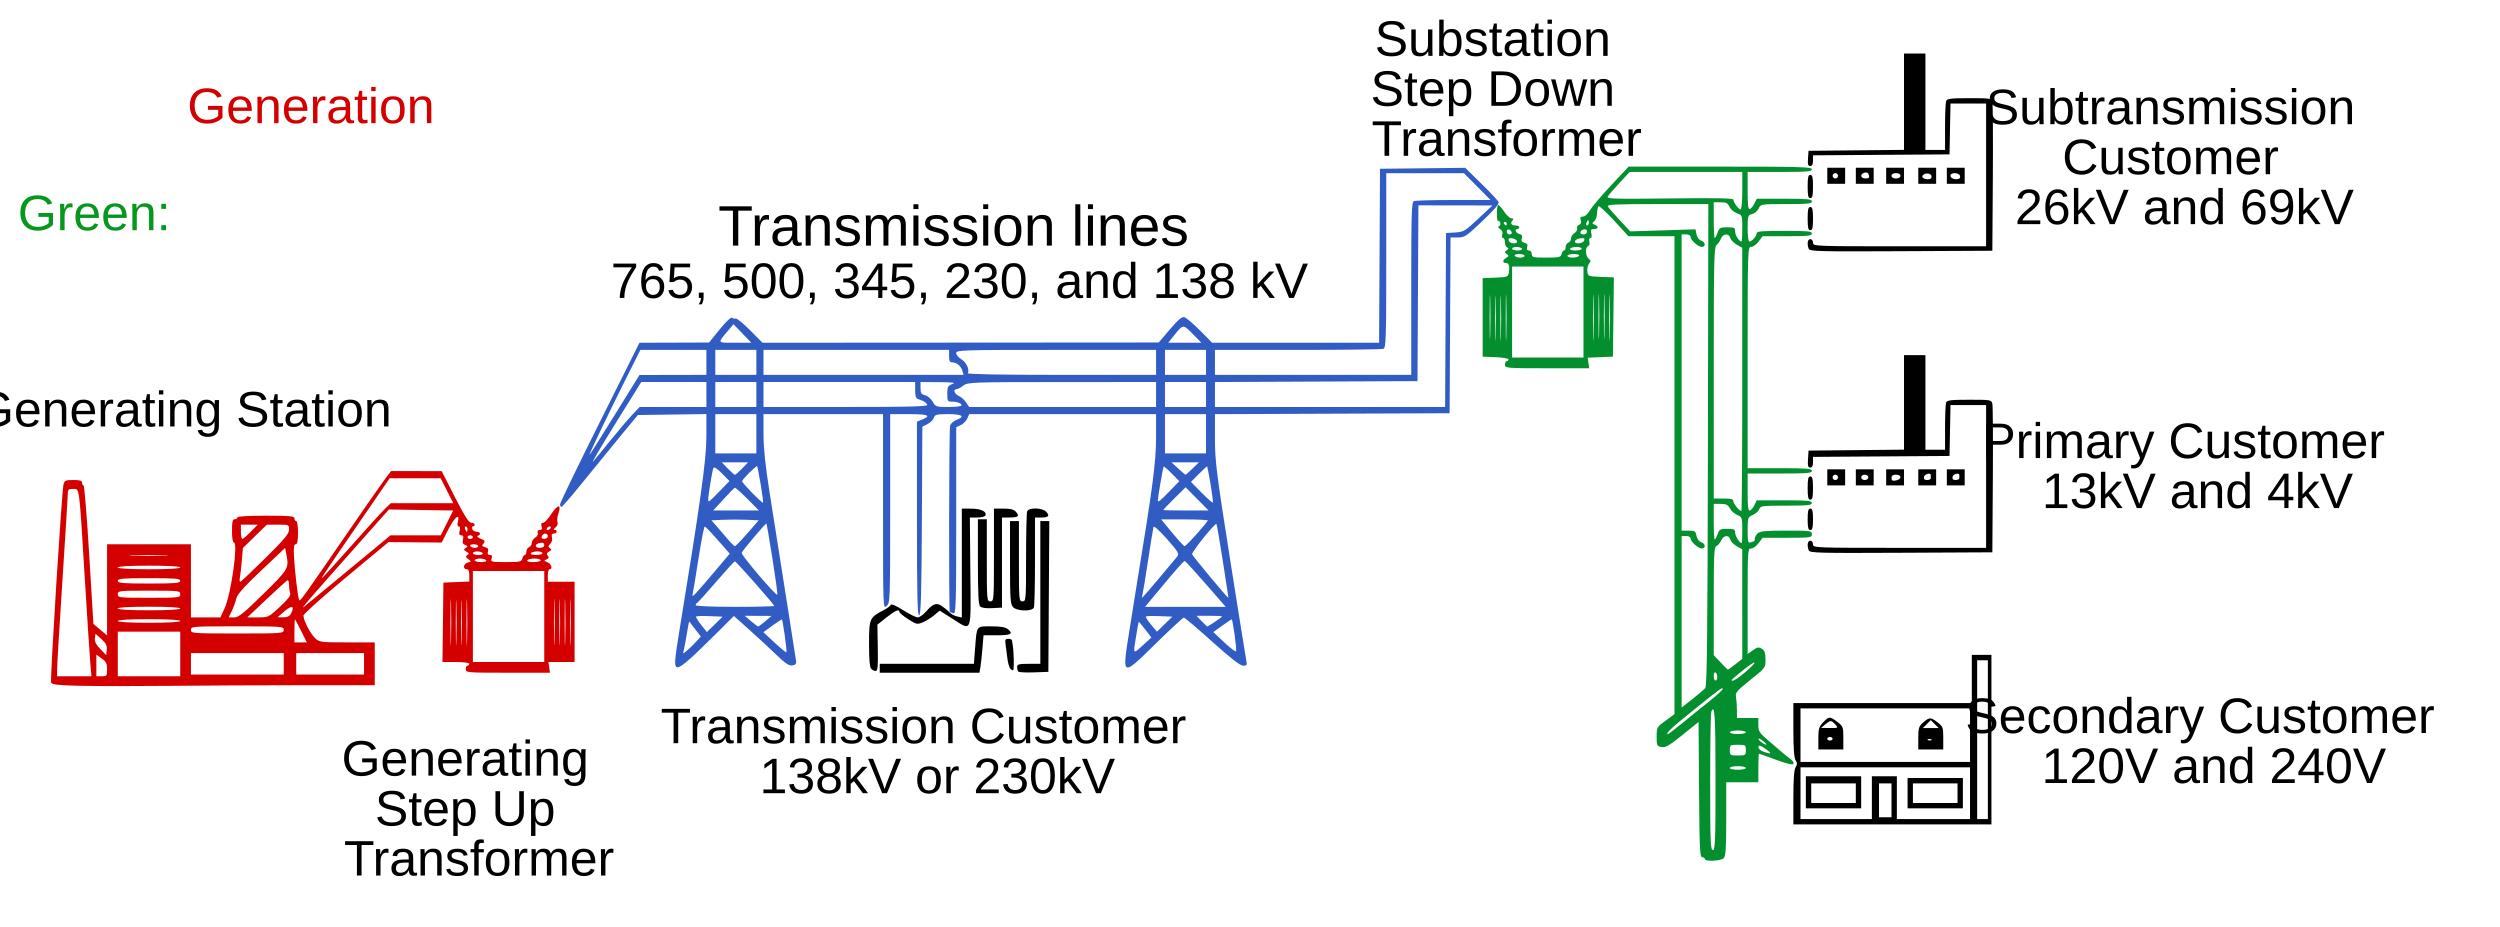
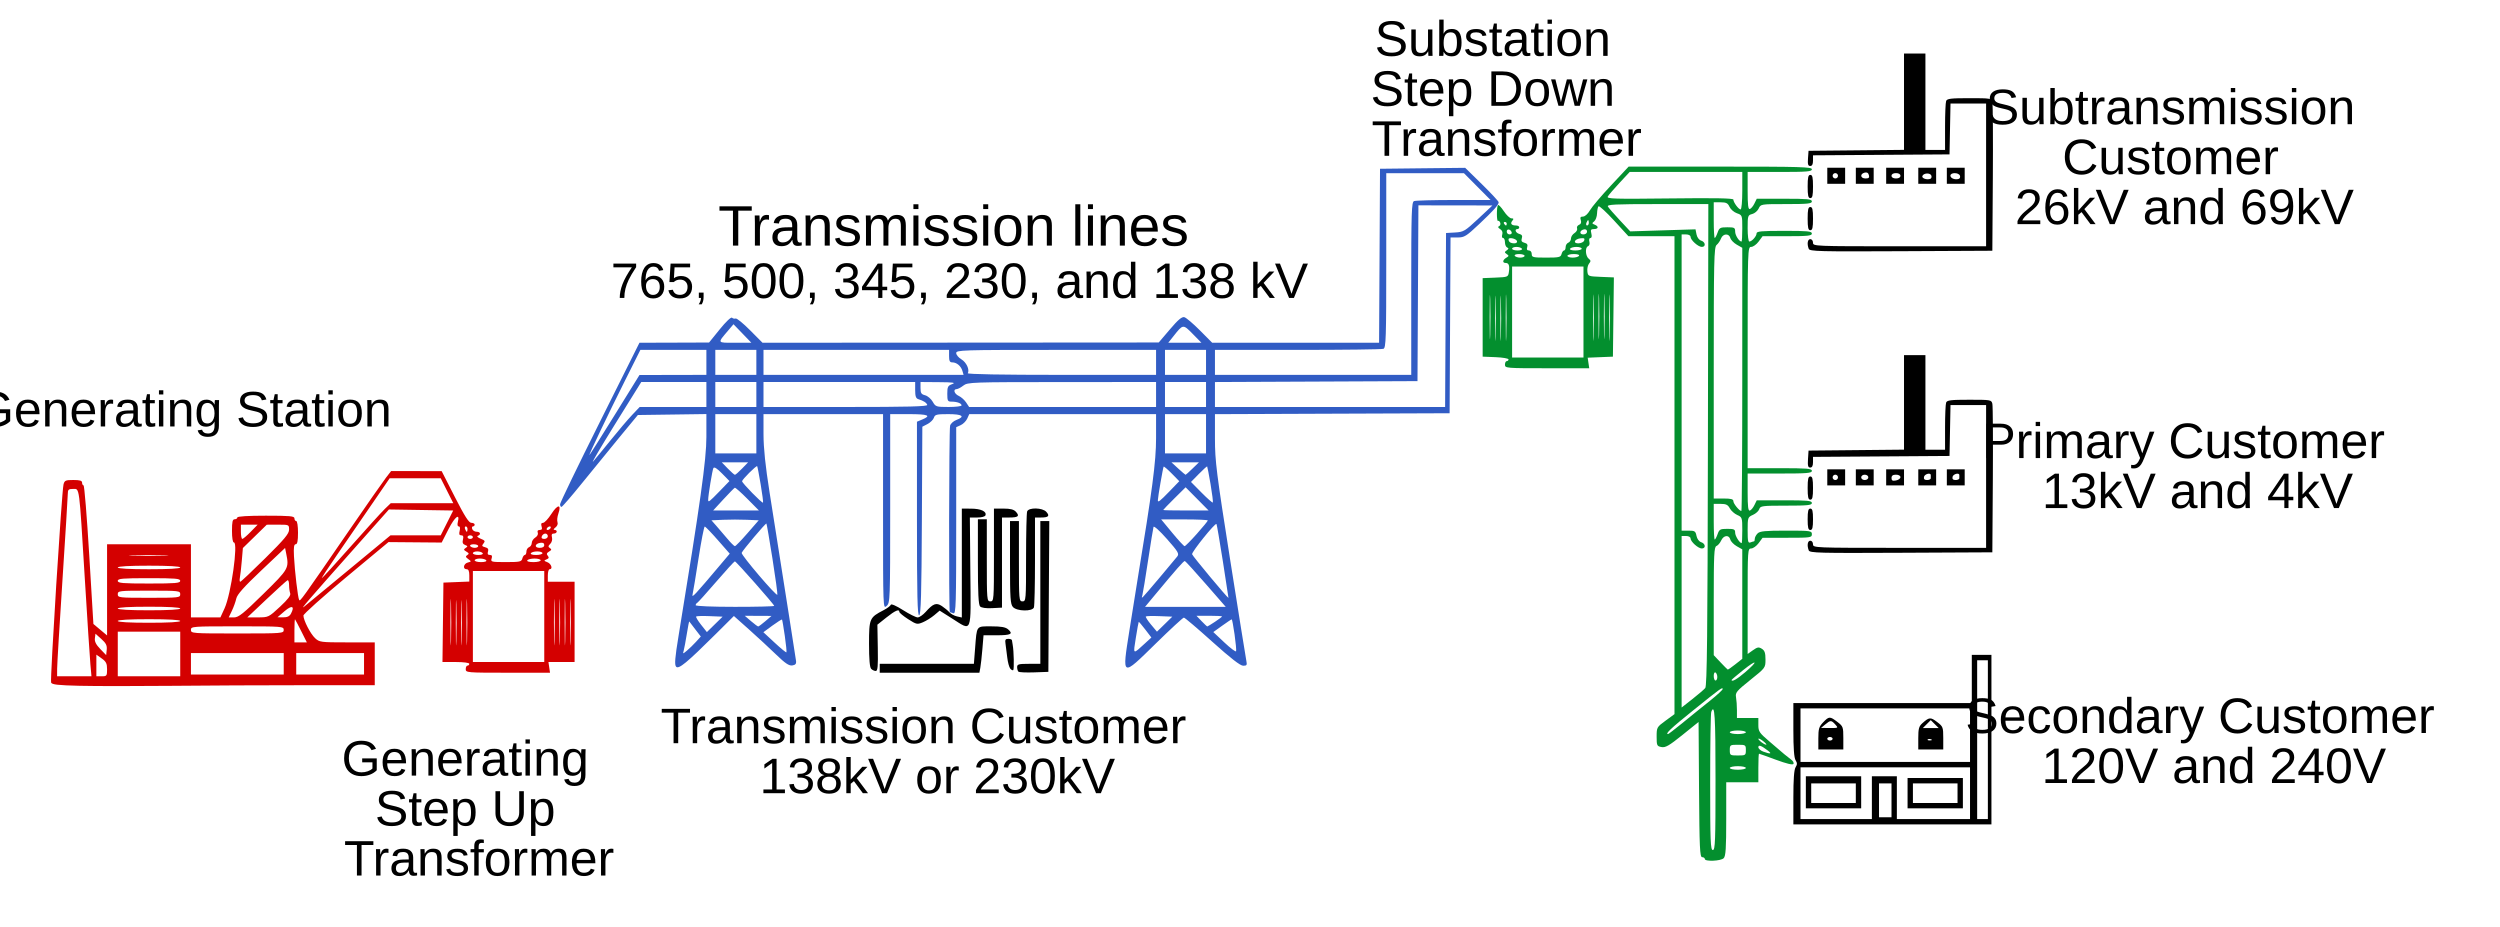
<svg xmlns="http://www.w3.org/2000/svg" height="519" width="1401" version="1.0">
  <defs />
  <g transform="translate(187.5,-288.8622)">
    <path fill="#d40000" d="m-142.65,673.19c-12.494-0.304-15.765-0.673-16.209-1.83-0.628-1.637,5.976-107.12,6.949-111,0.564-2.245,1.134-2.504,5.52-2.504,3.681,0,4.892,0.371,4.892,1.5,0,0.825,0.37,1.5,0.821,1.5s1.878,17.478,3.169,38.84l2.348,38.84,3.831,3.216,3.831,3.216v-25.556-25.556h23.5,23.5v20.5,20.5h8.256,8.256l2.345-5.111c3.644-7.944,7.734-36.889,5.213-36.889-0.649,0-1.069-2.555-1.069-6.5,0-5.111,0.321-6.5,1.5-6.5,0.825,0,1.5-0.45,1.5-1,0-0.625,6-1,16-1,13.556,0,16,0.229,16,1.5,0,0.825,0.45,1.5,1,1.5,0.564,0,1,2.833,1,6.5,0,4.66-0.367,6.5-1.297,6.5-0.968,0-1.213,1.714-0.963,6.75,0.409,8.267,2.199,23.341,2.907,24.487,0.561,0.908,1.158,0.077,27.843-38.737,9.831-14.3,19.181-27.688,20.777-29.75l2.901-3.75,14.166,0.009,14.166,0.009,7.389,14.491c5.515,10.816,7.861,14.491,9.25,14.491,1.023,0,1.861,0.45,1.861,1s-0.436,1-0.969,1c-0.533,0-0.71,0.675-0.393,1.5,0.317,0.825,1.427,1.5,2.469,1.5,2.124,0,2.567,1.583,0.643,2.297-0.693,0.257,0.024,0.97,1.609,1.6,2.421,0.962,2.664,1.371,1.586,2.67-1.07,1.289-0.923,1.626,0.919,2.107,1.596,0.417,2.03,1.084,1.597,2.449-0.417,1.312-0.104,1.876,1.039,1.876,1.18,0,1.458,0.557,1,2-0.601,1.895-0.18,2,8.026,2,7.82,0,8.712-0.194,9.184-2,0.288-1.1,0.921-2,1.406-2,0.486,0,0.883-0.852,0.883-1.893,0-1.041,0.675-2.152,1.5-2.469,0.825-0.317,1.5-1.381,1.5-2.366,0-0.985,0.887-2.345,1.972-3.022,1.156-0.722,1.732-1.856,1.393-2.74-0.374-0.975,0.013-1.509,1.095-1.509,1.219,0,1.502-0.544,1.04-2-0.437-1.378-0.18-2,0.828-2,0.805,0,2.924-2.276,4.709-5.058,3.482-5.427,5.749-5.495,3.873-0.116-0.613,1.76-0.837,3.926-0.496,4.814,0.366,0.954-0.104,2.163-1.148,2.956-1.071,0.813-1.275,1.354-0.517,1.373,1.869,0.048,1.51,2.032-0.367,2.032-1.157,0-1.458,0.605-1.059,2.131,0.323,1.235-0.079,2.768-0.957,3.645-1.237,1.237-1.272,1.674-0.191,2.388,1.05,0.692,0.95,1.093-0.482,1.935-1.345,0.791-1.53,1.395-0.724,2.365,0.808,0.973,0.632,1.484-0.695,2.019-1.595,0.644-1.546,0.805,0.474,1.585,2.218,0.855,3.196,3.932,1.25,3.932-0.55,0-1,1.575-1,3.5v3.5h7.5,7.5v22.5,22.5h-7.327-7.327l0.44,3,0.44,3h-23.614c-22.947,0-23.614-0.057-23.614-2,0-1.1,0.45-2,1-2s1-0.45,1-1c0-0.578-3.173-1-7.519-1h-7.519l0.269-22.25,0.269-22.25,7.25-0.294,7.25-0.294v-3.456c0-2.405-0.456-3.456-1.5-3.456-2.313,0-1.774-3.115,0.648-3.749,2.083-0.545,2.091-0.603,0.255-1.946-1.526-1.116-1.629-1.548-0.528-2.228,1.096-0.678,0.997-1.06-0.505-1.942-1.596-0.938-1.655-1.24-0.398-2.063,1.256-0.823,1.208-1.066-0.324-1.654-1.3-0.499-1.633-1.342-1.203-3.054,0.431-1.718,0.173-2.365-0.945-2.365-1.141,0-1.376-0.645-0.911-2.5,0.391-1.559,0.203-2.5-0.5-2.5-0.69,0-0.894-0.929-0.527-2.391,1.344-5.355-1.609-3.134-5.215,3.923l-3.83,7.52-14.904-0.13-14.903-0.13-23.847,19.83c-13.116,10.904-23.837,20.511-23.824,21.349,0.039,2.703,3.945,10.263,6.55,12.678,2.429,2.251,3.158,2.346,17.98,2.346h15.448v12,12l-39.75,0.002c-21.862,0.001-55.5,0.161-74.75,0.356s-42.044,0.183-50.653-0.026zm5.802-12.081c-0.335-3.712-1.749-25.425-3.142-48.25-3.218-52.74-2.858-50-6.569-50-2.537,0-2.94,0.376-2.949,2.75-0.006,1.512-1.349,23.225-2.985,48.25s-2.982,47.412-2.99,49.75l-0.015,4.25h9.629,9.629zm9.351,2.818c0-3.227-0.538-4.315-3-6.068l-3-2.136v6.068,6.068h3c2.825,0,3-0.23,3-3.932zm41-8.568,0-12.5-17.5,0-17.5,0,0,12.5,0,12.5,17.5,0,17.5,0zm58,5.5,0-6-26,0-26,0,0,6,0,6,26,0,26,0zm45,0,0-6-19,0-19,0,0,6,0,6,19,0,19,0zm101-26.5,0-25.5-20,0-20,0,0,25.5,0,25.5,20,0,20,0zm-52.253-7.196c-0.177-5.942-0.323-1.354-0.323,10.196s0.144,16.412,0.322,10.804c0.178-5.608,0.179-15.058,0.002-21zm2.999,0.446c-0.178-5.638-0.324-1.025-0.324,10.25s0.146,15.888,0.324,10.25c0.178-5.638,0.178-14.862,0-20.5zm3,0c-0.178-5.638-0.324-1.025-0.324,10.25s0.146,15.888,0.324,10.25c0.178-5.638,0.178-14.862,0-20.5zm3.001-0.446c-0.177-5.942-0.323-1.354-0.323,10.196s0.144,16.412,0.322,10.804c0.178-5.608,0.179-15.058,0.002-21zm49,0c-0.177-5.942-0.323-1.354-0.323,10.196s0.144,16.412,0.322,10.804c0.178-5.608,0.179-15.058,0.001-21zm3,0c-0.177-5.942-0.323-1.354-0.323,10.196s0.144,16.412,0.322,10.804c0.178-5.608,0.179-15.058,0.001-21zm3,0c-0.177-5.942-0.323-1.354-0.323,10.196s0.144,16.412,0.322,10.804c0.178-5.608,0.179-15.058,0.001-21zm3,0c-0.177-5.942-0.323-1.354-0.323,10.196s0.144,16.412,0.322,10.804c0.178-5.608,0.179-15.058,0.001-21zm-262.94,19.803-3.31-2.972-0.328,2.554c-0.233,1.814,0.636,3.552,3,6l3.328,3.447,0.31-3.029c0.244-2.378-0.4-3.667-3-6zm112.02-4.358c-1.724-3.438-3.292-6.438-3.485-6.667-0.193-0.229-0.35,2.583-0.35,6.25v6.667h3.485,3.485zm-9.835-0.75c0-1.949-0.667-2-26-2s-26,0.051-26,2,0.667,2,26,2,26-0.051,26-2zm-58-5c0-0.629-6.5-1-17.5-1s-17.5,0.371-17.5,1,6.5,1,17.5,1,17.5-0.371,17.5-1zm46.601-15.173c14.317-14.076,14.452-14.314,12.781-22.666l-0.618-3.089-13.338,12.626c-9.739,9.218-13.517,13.459-14,15.714-0.364,1.698-1.468,4.775-2.453,6.838l-1.792,3.75h3.01c2.517,0,5.208-2.16,16.409-13.173zm9.28,7.226c4.529-4.206,6.198-6.403,5.75-7.571-0.347-0.905-0.631-2.996-0.631-4.647,0-1.651-0.384-2.852-0.854-2.668-0.47,0.183-5.737,4.946-11.706,10.583l-10.852,10.25,5.956-0.011c5.882-0.011,6.036-0.085,12.338-5.936zm6.147,3.895c2.305-4.307,0.607-5.008-3.528-1.458l-4,3.435,3.215,0.037c2.244,0.026,3.547-0.582,4.313-2.015zm-62.023-2.94c0-0.629-6.5-1-17.5-1s-17.5,0.371-17.5,1,6.5,1,17.5,1,17.5-0.371,17.5-1zm94.668-21.856,23.168-19.144,14.069,0,14.069,0,3.503-6.956,3.503-6.956-18.014-0.294-18.014-0.294-21.227,23.893c-24.276,27.325-28.94,32.757-26.187,30.501,1.078-0.884,12.386-10.221,25.128-20.75zm-94.668,13.86c0-1.924-0.667-2-17.5-2s-17.5,0.076-17.5,2,0.667,2,17.5,2,17.5-0.076,17.5-2zm0-7.5c0-1.276-2.611-1.5-17.5-1.5s-17.5,0.224-17.5,1.5,2.611,1.5,17.5,1.5,17.5-0.224,17.5-1.5zm47.667-12.702c10.787-10.682,13.333-13.736,13.333-16,0-2.767-0.068-2.797-6.25-2.78l-6.25,0.018-6.695,6.535-6.695,6.535-0.612,7.197c-0.337,3.958-0.82,8.21-1.074,9.447-0.254,1.238-0.154,2.25,0.224,2.25,0.377,0,6.686-5.941,14.019-13.202zm47.865-6.548c8.64-9.762,17.223-19.212,19.074-21l3.365-3.25h17.527,17.527l-3.525-7-3.525-7h-14.302-14.302l-10.12,14.75c-5.566,8.113-14.229,20.712-19.25,28-5.021,7.287-8.915,13.25-8.653,13.25,0.262,0,7.546-7.987,16.185-17.75zm-95.532,11.75c0-0.629-6.5-1-17.5-1s-17.5,0.371-17.5,1,6.5,1,17.5,1,17.5-0.371,17.5-1zm171.5-4c-0.34-0.55-1.942-1-3.559-1s-2.941,0.45-2.941,1,1.602,1,3.559,1c2.118,0,3.309-0.405,2.941-1zm30.5,0c0-0.55-1.548-1-3.441-1-1.893,0-3.719,0.45-4.059,1-0.373,0.604,0.99,1,3.441,1,2.232,0,4.059-0.45,4.059-1zm-210.8-2.746c-5.115-0.182-13.215-0.181-18,0.002-4.785,0.183-0.599,0.332,9.301,0.331,9.9-0.001,13.815-0.151,8.699-0.333zm178.3-1.25c-0.34-0.55-1.716-1-3.059-1s-2.441,0.45-2.441,1,1.377,1,3.059,1c1.785,0,2.802-0.417,2.441-1zm33.5,0c0-0.55-1.323-1-2.941-1-1.617,0-3.219,0.45-3.559,1-0.368,0.595,0.823,1,2.941,1,1.958,0,3.559-0.45,3.559-1zm-36-4c0-0.55-1.152-1-2.559-1-1.451,0-2.292,0.433-1.941,1,0.34,0.55,1.492,1,2.559,1s1.941-0.45,1.941-1zm37-0.57c0-1.042-0.729-1.462-2.172-1.25-3.201,0.471-3.544,2.82-0.412,2.82,1.681,0,2.583-0.549,2.583-1.57zm-164.5-7.43,3.906-4-4.703,0-4.703,0,0,4c0,2.2,0.359,4,0.797,4s2.555-1.8,4.703-4zm124.5,3c0-0.55-0.675-1-1.5-1s-1.5,0.45-1.5,1,0.675,1,1.5,1,1.5-0.45,1.5-1zm42-0.5c0-0.825-0.627-1.5-1.393-1.5-0.766,0-1.652,0.675-1.969,1.5-0.392,1.02,0.054,1.5,1.393,1.5,1.083,0,1.969-0.675,1.969-1.5zm-45-4c0-0.825-0.436-1.5-0.969-1.5-0.533,0-0.71,0.675-0.393,1.5,0.317,0.825,0.752,1.5,0.969,1.5,0.216,0,0.393-0.675,0.393-1.5zm46.5-0.5c0.34-0.55,0.168-1-0.382-1s-1.278,0.45-1.618,1c-0.34,0.55-0.168,1,0.382,1s1.278-0.45,1.618-1z" />
    <path fill="#038f2e" d="M767.88,770.23c0-0.55-0.67-1-1.49-1-1.29,0-1.52-5.13-1.75-37.89l-0.26-37.9-9.05,7.3c-7.48,6.02-9.52,7.2-11.75,6.77-2.53-0.48-2.7-0.85-2.7-5.81,0-5.21,0.09-5.37,5-8.97l5-3.67v-133.92-133.91h-12.91-12.9l-8.02-8.75c-4.41-4.8-8.34-8.42-8.74-8.02-0.39,0.4-0.76,2.19-0.82,3.99s-0.79,3.81-1.61,4.46c-1.32,1.03-1.29,1.26,0.25,1.85,2.42,0.94,2.2,2.47-0.36,2.47-1.75,0-2,0.42-1.48,2.5,0.39,1.57,0.2,2.5-0.51,2.5-0.65,0-0.91,0.87-0.6,2.06,0.32,1.21,0,2.27-0.77,2.56-1.73,0.67-1.44,5.57,0.43,7.02,1.2,0.94,1.23,1.42,0.18,2.69-0.71,0.85-1.14,2.81-0.96,4.36,0.31,2.76,0.44,2.81,7.59,3.1l7.27,0.3-0.27,22.2-0.27,22.21-7.07,0.29-7.07,0.29,0.43,2.96,0.44,2.96h-23.62c-22.94,0-23.61-0.06-23.61-2,0-1.1,0.45-2,1-2s1-0.43,1-0.96c0-0.52-3.26-1.09-7.25-1.25l-7.25-0.29v-22-22l7.14-0.29c6.97-0.29,7.15-0.36,7.55-3.09,0.53-3.59,0-5.12-1.77-5.12-1.97,0-1.78-1.69,0.33-2.93,1.53-0.9,1.56-1.16,0.25-2.05-1.33-0.91-1.33-1.14,0-2.1,1.13-0.81,1.19-1.2,0.25-1.58-0.69-0.28-1.25-1.6-1.25-2.93,0-1.32-0.48-2.41-1.07-2.41-0.6,0-0.8-0.85-0.45-1.93,0.39-1.25-0.02-2.32-1.19-3.06-1.2-0.76-1.4-1.29-0.6-1.63,0.66-0.28,0.95-1.15,0.65-1.94s-0.85-1.24-1.22-1.01c-0.84,0.51-0.85-8.04-0.02-8.87,0.33-0.33,1.8,1.21,3.27,3.42,1.46,2.21,3.38,4.02,4.27,4.02,1.23,0,1.34,0.31,0.49,1.34-1.32,1.59-0.5,2.66,2.04,2.66,1,0,1.83,0.45,1.83,1s-0.45,1-1,1c-1.85,0-1.02,2.18,1.03,2.72,1.47,0.38,1.86,1.06,1.41,2.47-0.46,1.43-0.06,2.09,1.5,2.5,1.52,0.4,1.95,1.08,1.52,2.43-0.41,1.29-0.11,1.88,0.97,1.88,0.9,0,1.57,0.85,1.57,2,0,1.83,0.67,2,8.09,2,7.26,0,8.15-0.21,8.62-2,0.29-1.1,0.92-2,1.41-2,0.48,0,0.88-0.85,0.88-1.9,0-1.04,0.67-2.15,1.5-2.46,0.82-0.32,1.5-1.39,1.5-2.37,0-0.99,0.89-2.35,1.97-3.02,1.09-0.68,1.73-1.86,1.44-2.61-0.29-0.76,0.21-1.66,1.1-2.01,1.1-0.42,1.42-1.28,0.99-2.63-0.48-1.52-0.18-2,1.23-2,1.09,0,2.7-1.45,3.85-3.45,1.08-1.9,6.41-8.2,11.85-14l9.88-10.55h51.34c44.98,0,51.35,0.18,51.35,1.5,0,1.28-2.67,1.5-18,1.5h-18v10.58c0,8.02,0.3,10.49,1.25,10.18,0.69-0.23,1.84-1.61,2.55-3.09l1.31-2.67h15.44c13.07,0,15.45,0.23,15.45,1.5,0,1.26-2.26,1.5-14.34,1.5-14.28,0-14.34,0.01-15.47,2.47-0.62,1.36-2.26,2.76-3.66,3.11-2.42,0.61-2.53,0.95-2.53,8.03,0,4.06,0.42,7.39,0.93,7.39,1.42,0,4.07-2.97,4.07-4.57,0-1.18,2.73-1.43,15.5-1.43,13.11,0,15.5,0.23,15.5,1.5,0,1.26-2.2,1.5-13.81,1.5h-13.82l-2.21,3c-1.22,1.65-3.11,3-4.19,3-1.94,0-1.97,0.98-1.97,62v62h18c15.33,0,18,0.22,18,1.5s-2.67,1.5-18,1.5h-18v10.58c0,8.02,0.3,10.49,1.25,10.18,0.69-0.23,1.84-1.61,2.55-3.09l1.31-2.67h15.44c13.07,0,15.45,0.23,15.45,1.5,0,1.26-2.27,1.5-14.43,1.5-13.4,0-14.48,0.14-15.05,1.94-0.34,1.06-1.94,2.52-3.57,3.24-2.88,1.28-2.95,1.48-2.95,8.67,0,6.3,0.23,7.27,1.58,6.75,0.87-0.33,1.77-0.6,2-0.6s0.42-0.64,0.42-1.43,0.71-2.14,1.57-3c1.28-1.28,4.22-1.57,16-1.57,13.76,0,14.43,0.09,14.43,2,0,1.9-0.67,2-13.81,2h-13.82l-2.21,3c-1.22,1.65-3.11,3-4.19,3-1.92,0-1.97,0.81-1.97,29.57v29.56l2.95-2.1c2.52-1.79,3.26-1.92,5-0.83,1.59,0.99,2.05,2.33,2.05,5.98,0,4.69-0.01,4.7-8.51,11.5-7.74,6.21-8.45,7.08-8,9.69,0.28,1.58,0.51,4.85,0.51,7.25v4.38h6,6v3.94c0,3.59,0.54,4.4,6.25,9.26,3.44,2.93,7.15,6.1,8.25,7.05,1.1,0.94,2.86,2.33,3.9,3.08,1.05,0.75,1.61,1.84,1.26,2.41-0.42,0.68-3.87-0.14-9.79-2.34-5.03-1.87-9.31-3.4-9.51-3.4s-0.36,3.6-0.36,8v8h-9-9v20.57c0,16.49-0.28,20.85-1.43,22-1.62,1.62-10.57,1.98-10.57,0.43zm6-44.5c0-35.91-0.45-42.99-2.39-37.92-0.34,0.87-0.61,18.64-0.61,39.5,0,33.04,0.19,37.92,1.5,37.92s1.5-5.06,1.5-39.5zm17-6.5c0-0.55-2.03-1-4.5-1-2.48,0-4.5,0.45-4.5,1s2.02,1,4.5,1c2.47,0,4.5-0.45,4.5-1zm0-10c0-2.89-0.17-3-4.5-3s-4.5,0.11-4.5,3,0.17,3,4.5,3,4.5-0.11,4.5-3zm12.5,0.39c-3.87-2.98-5.5-3.57-5.5-2.01,0,0.8,1.24,1.9,2.75,2.46,4.02,1.46,5.02,1.3,2.75-0.45zm-2.64-5.31c-1.3-1.05-2.55-1.72-2.79-1.49-0.51,0.51,3.07,3.33,4.29,3.38,0.47,0.01-0.2-0.83-1.5-1.89zm-46.19-9.63c3.75-3.05,7.5-6.1,8.33-6.77,0.82-0.68,4.54-3.66,8.25-6.63,3.71-2.98,6.75-5.8,6.75-6.28,0-1.26-1.1-0.47-16.79,12.17-12.28,9.88-15.63,13.06-13.79,13.06,0.23,0,3.49-2.5,7.25-5.55zm36.33,4.55c0-0.55-2.03-1-4.5-1-2.48,0-4.5,0.45-4.5,1s2.02,1,4.5,1c2.47,0,4.5-0.45,4.5-1zm-22.75-24.8c0.98-1.19,1.3-30.22,1.48-136.36l0.24-134.84h-28.54c-24.06,0-28.41,0.22-27.73,1.39,0.44,0.76,3.43,4.2,6.66,7.65l5.85,6.26,18.29-0.58,18.28-0.57,0.57,2.84c0.33,1.67,1.41,3.12,2.61,3.49,2.45,0.78,2.73,3.52,0.35,3.52-2.04,0-6.31-3.84-6.31-5.68,0-0.74-1.09-1.32-2.5-1.32h-2.5v83,83h3.87c3.49,0,3.94,0.29,4.46,2.92,0.35,1.73,1.42,3.18,2.63,3.56,2.45,0.78,2.73,3.52,0.35,3.52-2.04,0-6.31-3.84-6.31-5.68,0-0.74-1.09-1.32-2.5-1.32h-2.5v48.06,48.07l6-4.71c3.3-2.6,6.56-5.39,7.25-6.22zm6.75-6.14c0-1.07-0.45-2.22-1-2.56-0.57-0.35-1,0.49-1,1.94,0,1.41,0.45,2.56,1,2.56s1-0.88,1-1.94zm15.59-2.68c7.63-6.52,6.75-7.52-1.09-1.23-3.58,2.86-6.5,5.35-6.5,5.53,0,1.32,3.01-0.39,7.59-4.3zm-5.49-4.47l3.9-3.08-0.01-30.67v-30.66l-3.09-1.76c-1.7-0.97-3.33-2.66-3.61-3.75-0.73-2.8-3.75-2.48-5.12,0.54-0.64,1.39-1.83,2.78-2.66,3.1-1.3,0.5-1.51,4.79-1.51,30.87v30.29l3.75,3.97c2.06,2.19,3.91,4.03,4.1,4.1,0.2,0.08,2.11-1.25,4.25-2.95zm3.9-75.17c0-7.01-0.1-7.3-2.84-8.51-1.56-0.69-3.44-2.38-4.17-3.74-1.06-1.99-2.1-2.49-5.16-2.49h-3.83v10c0,5.5,0.25,10,0.55,10s1.02-1.35,1.6-3c0.95-2.72,1.45-3,5.45-3,3.85,0,4.4,0.27,4.4,2.17,0,1.82,2.51,5.83,3.65,5.83,0.19,0,0.35-3.27,0.35-7.26zm-0.01-84.49v-73.75l-3.09-1.76c-1.7-0.97-3.33-2.66-3.61-3.75-0.72-2.73-4.14-2.53-5.21,0.3-0.48,1.26-1.59,2.89-2.48,3.62-1.44,1.2-1.6,8.34-1.6,71.71v70.38h5.5c4.22,0,5.5,0.35,5.5,1.5,0,1.39,3.36,5.5,4.5,5.5,0.27,0,0.5-33.19,0.49-73.75zm-88.99-37.75v-25.5h-20-20v25.5,25.5h20,20v-25.5zm-49.26-6.75c-0.17-5.64-0.32-1.03-0.32,10.25,0,11.27,0.15,15.89,0.32,10.25,0.18-5.64,0.18-14.86,0-20.5zm3,0c-0.17-5.64-0.32-1.03-0.32,10.25,0,11.27,0.15,15.89,0.32,10.25,0.18-5.64,0.18-14.86,0-20.5zm3.01-0.45c-0.18-5.94-0.33-1.35-0.33,10.2s0.15,16.41,0.32,10.8c0.18-5.61,0.18-15.06,0.01-21zm49,0c-0.18-5.94-0.33-1.35-0.33,10.2s0.15,16.41,0.32,10.8c0.18-5.61,0.18-15.06,0.01-21zm9,0c-0.18-5.94-0.33-1.35-0.33,10.2s0.15,16.41,0.32,10.8c0.18-5.61,0.18-15.06,0.01-21zm-67.01-0.11c-0.18-5.33-0.32-0.69-0.32,10.31s0.15,15.36,0.33,9.69c0.17-5.66,0.17-14.66-0.01-20zm61-0.44c-0.17-5.64-0.32-1.03-0.32,10.25,0,11.27,0.15,15.89,0.32,10.25,0.18-5.64,0.18-14.86,0-20.5zm3,0c-0.17-5.64-0.32-1.03-0.32,10.25,0,11.27,0.15,15.89,0.32,10.25,0.18-5.64,0.18-14.86,0-20.5zm-44.74-23.75c0-0.55-1.38-1-3.06-1-1.78,0-2.8,0.41-2.44,1,0.34,0.55,1.72,1,3.06,1s2.44-0.45,2.44-1zm30.5,0c0.37-0.6-0.82-1-2.94-1-1.96,0-3.56,0.45-3.56,1s1.32,1,2.94,1,3.22-0.45,3.56-1zm-32-4c-0.34-0.55-1.72-1-3.06-1s-2.44,0.45-2.44,1,1.38,1,3.06,1c1.78,0,2.8-0.42,2.44-1zm33.5,0c0-0.55-1.32-1-2.94-1s-3.22,0.45-3.56,1c-0.37,0.59,0.82,1,2.94,1,1.96,0,3.56-0.45,3.56-1zm-36.25-4.25c-0.47-1.45-4.75-2.34-4.75-0.99,0,1.43,1.17,2.24,3.25,2.24,1.09,0,1.74-0.54,1.5-1.25zm37.64-0.32c0.46-1.22,0.01-1.49-2.07-1.25-1.47,0.18-2.85,0.88-3.08,1.57-0.61,1.87,4.43,1.56,5.15-0.32zm88.61-6.83c0-7.33-0.03-7.42-3-8.45-1.65-0.58-3.52-2.19-4.16-3.6-0.95-2.09-1.86-2.55-5-2.55h-3.84v10c0,5.5,0.25,10,0.55,10s1.02-1.35,1.6-3c0.95-2.72,1.45-3,5.45-3,3.99,0,4.4,0.22,4.4,2.43,0,2.08,2.24,5.57,3.57,5.57,0.24,0,0.43-3.33,0.43-7.4zm-129.23,2.21c-0.62-1.85-2.77-2.16-2.77-0.4,0,0.88,0.71,1.59,1.58,1.59s1.41-0.54,1.19-1.19zm42.23-0.39c0-0.93-0.68-1.44-1.67-1.25-2.51,0.49-2.85,2.83-0.41,2.83,1.22,0,2.08-0.65,2.08-1.58zm-45-4.42c0-0.55-0.48-1-1.06-1s-0.78,0.45-0.44,1,0.82,1,1.06,1,0.44-0.45,0.44-1zm46-0.5c0-0.83-0.18-1.5-0.39-1.5-0.22,0-0.66,0.67-0.97,1.5-0.32,0.82-0.14,1.5,0.39,1.5s0.97-0.68,0.97-1.5zm86-18v-10.5h-31.55-31.56l-5.69,6.12c-3.14,3.37-6.09,6.8-6.57,7.63-0.77,1.33,3.27,1.45,34.75,1.08,25.05-0.31,35.62-0.11,35.62,0.65,0,1.53,2.93,5.52,4.06,5.52,0.53,0,0.94-4.59,0.94-10.5z" />
    <path fill="#315cc4" d="M191.37,662.45c-0.93-1.12-0.63-4.88,1.39-17.22,12.19-74.4,15.6-98.8,15.6-111.47v-12.86l-19.2,0.27-19.21,0.27-10.33,12.5c-5.68,6.88-15.14,18.47-21.01,25.75-5.88,7.29-11.04,13.25-11.47,13.25s-0.78-0.67-0.78-1.49c0-0.83,10.01-21.53,22.24-46l22.25-44.51,19.5-0.06,19.51-0.07,5.99-7.4c3.47-4.29,6.36-7.02,6.87-6.51,0.49,0.49,1.4,0.69,2.02,0.45,0.63-0.24,4.28,2.72,8.1,6.58l6.97,7.01,111.02-0.07,111.03-0.08,6.24-7.33c4.6-5.41,6.73-7.21,8.1-6.85,1.03,0.27,4.96,3.61,8.74,7.41l6.87,6.92h46.76,46.77l0.26-48.75,0.26-48.75,23.87-0.27,23.86-0.26,9.39,9.2c5.16,5.06,9.38,9.61,9.38,10.11,0,1.44-2.92,4.69-11.2,12.48-6.93,6.53-8.1,7.24-11.74,7.24h-4.04l-0.26,49.25-0.26,49.25-65.75,0.26-65.75,0.26v13.79c0,12.42,0.85,19.17,8.51,67.75,4.69,29.67,8.77,55.18,9.08,56.69,0.49,2.38,0.25,2.75-1.78,2.75-1.61,0-7.07-4.25-17.33-13.47-8.24-7.42-15.39-13.49-15.89-13.5-0.5-0.02-7.62,6.56-15.83,14.61-19.19,18.82-18.86,18.98-14.74-7.16,1.65-10.44,3.66-23.03,4.48-27.98,8.44-51.21,10.5-66.89,10.5-79.99v-13.51h-52.34-52.34l-1.15,2.52c-0.63,1.38-2.27,3.03-3.66,3.66l-2.51,1.14v52.45c0,47.41-0.15,52.39-1.58,51.84-0.87-0.33-1.77-0.61-2-0.61-0.63,0-0.48-102.19,0.16-104.55,0.3-1.13,1.87-2.56,3.49-3.17,5.2-1.96,3.4-3.28-4.5-3.28-6.57,0-7.51,0.24-8.07,2.01-0.35,1.11-1.96,2.69-3.56,3.53l-2.92,1.51-0.26,52.64c-0.2,41.04-0.54,52.74-1.51,53.06-0.99,0.33-1.25-10.92-1.25-54.04v-54.46l3-1.25c5.28-2.19,3.26-3-7.5-3h-10.5v52.85c0,51.57-0.05,52.89-2,54.65-2,1.81-2,1.75-2-52.84v-54.66h-33.5-33.5l0.01,11.25c0.01,7.86,1.05,17.74,3.42,32.75,9.55,60.39,14.63,92.7,14.84,94.5,0.16,1.44-0.45,2.1-2.16,2.34-1.81,0.26-3.97-1.2-9-6.07-3.63-3.52-10.45-9.83-15.15-14.02l-8.55-7.62-9.95,9.9c-16.5,16.4-21.06,20.16-22.45,18.48zm11.18-13.92l2.69-2.96-3.14-4.06c-1.72-2.24-3.22-4.21-3.33-4.38-0.12-0.18-0.74,2.97-1.38,7-0.65,4.02-1.43,8.21-1.74,9.31-0.55,2-0.55,2,1.83,0.02,1.31-1.09,3.59-3.31,5.07-4.93zm49.76-3.28c-0.7-4.84-1.4-8.97-1.56-9.18-0.16-0.2-2.58,1.31-5.38,3.36l-5.07,3.73,6.27,5.82c3.44,3.2,6.43,5.65,6.64,5.45,0.2-0.21-0.2-4.34-0.9-9.18zm201.98,4.03l3.44-3.16-3.44-4.49c-1.89-2.47-3.53-4.4-3.65-4.29s-0.85,4.13-1.61,8.91c-1.56,9.72-1.83,9.56,5.26,3.03zm50.06-4.88c-0.66-4.65-1.37-8.46-1.59-8.46s-2.63,1.61-5.36,3.57l-4.96,3.56,6.21,5.85c3.42,3.22,6.37,5.42,6.56,4.9,0.19-0.53-0.2-4.77-0.86-9.42zm-294.06-10.25c-3.95-0.17-7.4-0.07-7.67,0.2-0.28,0.28,0.97,2.35,2.76,4.62l3.26,4.11,4.41-4.32,4.41-4.32-7.17-0.29zm252,0c-3.95-0.17-7.39-0.08-7.66,0.19-0.27,0.26,1.03,2.29,2.87,4.5l3.36,4.01,4.3-4.2,4.3-4.21-7.17-0.29zm-220.89,2.83l3.46-2.96-7.5-0.03-7.5-0.04,3.5,2.99c1.92,1.65,3.74,3,4.04,3,0.29,0,2.09-1.33,4-2.96zm251.98,0.33c2.19-1.45,3.98-2.8,3.98-3s-3.23-0.37-7.19-0.37h-7.18l2.87,3c1.58,1.65,3.02,3,3.21,3,0.18,0,2.12-1.18,4.31-2.63zm-247.02-8.91c0-0.8-21.33-24.96-22.04-24.96-0.33,0-5.06,5.18-10.51,11.5-5.45,6.33-10.25,11.65-10.68,11.84-0.42,0.18-0.77,0.74-0.77,1.25,0,0.52,9.33,0.91,22,0.91,12.1,0,22-0.24,22-0.54zm241.92-12.21c-6.12-7.01-11.42-12.83-11.78-12.93-0.6-0.17-4.66,4.43-17.12,19.43l-5.19,6.25h22.61,22.6l-11.12-12.75zm-271.61-11.4l4.77-5.65-6.66-7.6c-3.66-4.18-6.96-7.6-7.35-7.6-0.38,0-1.94,7.99-3.46,17.75-1.51,9.77-3.02,18.86-3.34,20.22-0.58,2.42,0.84,0.9,16.04-17.12zm245.77,7.65c4.66-5.5,9.07-10.78,9.8-11.73,1.18-1.53,0.5-2.68-5.79-9.8-4.06-4.61-7.29-7.51-7.52-6.77-0.22,0.72-1.59,9.18-3.05,18.8-1.45,9.63-2.89,18.4-3.2,19.5-0.65,2.37-1.16,2.89,9.76-10zm35.35-9.06c-1.78-11.32-3.39-20.71-3.58-20.89-0.77-0.7-13.95,15.67-13.66,16.97,0.22,1,19.77,24.46,20.39,24.48,0.05,0-1.37-9.25-3.15-20.56zm-252.41-1.5c-1.69-10.63-3.21-19.46-3.38-19.63-0.38-0.37-13.47,15.15-13.87,16.44-0.37,1.21,19.6,24.63,20,23.45,0.17-0.52-1.07-9.64-2.75-20.26zm-14.01-14.19l6.31-7.25-6.66-0.29c-3.66-0.17-9.62-0.17-13.25,0l-6.58,0.29,2.65,3c1.46,1.65,4.26,4.92,6.21,7.25,1.95,2.34,3.88,4.25,4.28,4.25,0.41,0,3.58-3.26,7.04-7.25zm251.84,0.34c3.38-3.8,6.15-7.18,6.15-7.5s-5.88-0.59-13.07-0.59h-13.07l6.2,7.5c3.42,4.13,6.53,7.5,6.93,7.5,0.39,0,3.48-3.11,6.86-6.91zm-251.86-19.59c-3.54-3.58-6.73-6.4-7.07-6.25-0.34,0.14-3.21,3.07-6.38,6.5l-5.76,6.25h12.83,12.83l-6.45-6.5zm252.01,0l-6.44-6.5-6.28,6.22c-3.46,3.43-6.28,6.35-6.28,6.5,0,0.16,5.72,0.28,12.72,0.28h12.72l-6.44-6.5zm-244.58-8.12c-0.91-5.43-1.79-10.03-1.96-10.21-0.45-0.51-8.46,7.48-8.46,8.44,0,1.01,11.24,12.49,11.74,11.99,0.19-0.19-0.4-4.79-1.32-10.22zm252.13-0.04c-0.92-5.39-1.78-9.9-1.92-10.04s-2.24,1.76-4.66,4.23l-4.4,4.48,5.91,5.97c3.25,3.29,6.09,5.78,6.32,5.56,0.23-0.23-0.34-4.82-1.25-10.2zm-275.19,3.91l5.57-5.75-4.18-4.25c-2.85-2.9-4.38-3.85-4.83-3-0.59,1.11-2.92,15.33-2.92,17.79,0,1.61,0.58,1.17,6.36-4.79zm252.13,0.05l5.52-5.71-4.19-4.27c-2.31-2.35-4.36-4.11-4.57-3.9-0.34,0.34-3.24,17.14-3.25,18.83,0,1.47,1.03,0.68,6.49-4.95zm-239.49-12.8l3.39-3.5h-7.39-7.39l3.39,3.5c1.87,1.93,3.67,3.5,4,3.5s2.13-1.57,4-3.5zm252.43,0l3.61-3.5h-7.72-7.71l3.82,3.5c2.1,1.93,3.95,3.5,4.11,3.5s1.91-1.57,3.89-3.5zm-325.82-16.22c4.09-5.08,9.36-11.27,11.71-13.75l4.28-4.53h18.7,18.7v-7-7h-18.25l-18.25,0.01-14.76,23.74c-8.12,13.07-13.6,22.4-12.17,20.75s5.95-7.15,10.04-12.22zm1.97-13.74l13.92-22.46,18.75-0.04,18.75-0.04v-7-7h-18.49-18.5l-8.64,17.25c-9.42,18.8-20.4,41.75-19.97,41.75,0.15,0,6.53-10.11,14.18-22.46zm79.42,10.46v-11h-11.5-11.5v11,11h11.5,11.5v-11zm252,0v-11h-11.5-11.5v11,11h11.5,11.5v-11zm-252-22v-7h-11.5-11.5v7,7h11.5,11.5v-7zm95.77,5.82c-0.41-1.23-2.09-2.31-5.02-3.21-1.33-0.41-1.75-1.63-1.75-5.08v-4.53h-42.5-42.5v7,7h46.08c34.94,0,45.99-0.28,45.69-1.18zm19.23,0.29c0-1.16-2.52-2.11-5.58-2.11-2.19,0-2.42-0.41-2.42-4.41,0-3.91,0.32-4.54,2.75-5.42,2.17-0.8,0.59-1.03-7.5-1.09l-10.25-0.08v3.39c0,2.81,0.44,3.51,2.57,4.04,1.41,0.36,3.32,1.98,4.25,3.6,1.62,2.85,1.95,2.96,8.93,2.97,3.99,0,7.25-0.4,7.25-0.89zm109-6.11v-7l-52.75,0.03c-50.81,0.02-52.84,0.09-55.25,1.97-1.38,1.08-3.06,1.97-3.75,1.98-2.17,0.04-1.35,2.66,1.2,3.82,1.34,0.61,3.19,2.26,4.11,3.66l1.67,2.54h52.38,52.39v-7zm28,0v-7h-11.5-11.5v7,7h11.5,11.5v-7zm134.24-41.75l0.26-48.75,5.06-0.29c4.76-0.28,5.53-0.74,13-7.72l7.94-7.43-20.74-0.03-20.74-0.03-0.26,49.25-0.26,49.25-56.75,0.26-56.75,0.26v6.99,6.99h64.49,64.49l0.26-48.75zm-386.24,23.75v-7h-11.5-11.5v7,7h11.5,11.5v-7zm115.47,4.75c-0.82-2.73-3.22-4.75-5.66-4.75-1.4,0-1.81-0.79-1.81-3.5v-3.5h-52-52v7,7h56.07,56.06l-0.66-2.25zm108.53-4.75v-7h-56c-53.08,0-56,0.1-56,1.79,0,0.98,1.3,2.55,2.89,3.49,2.82,1.67,4.76,5.87,3.58,7.77-0.37,0.6,19.06,0.95,52.47,0.95h53.06v-7zm28,0v-7h-11.5-11.5v7,7h11.5,11.5v-7zm115-41.39c0-43.21,0.17-48.46,1.58-49,0.87-0.33,10.87-0.61,22.23-0.61h20.64l-7.45-7.5-7.45-7.5h-21.78-21.77v48.9c0,43.66-0.17,48.95-1.58,49.5-0.87,0.33-22.47,0.6-48,0.6h-46.42v7,7h55,55v-48.39zm-374.81,25.2l-5-5.19-2.85,3.36c-6.31,7.45-6.54,7.02,3.7,7.02h9.15l-5-5.19zm252.34,0.22c-5.43-5.51-5.39-5.51-10.65,1.13l-3.05,3.84h9.3,9.29l-4.89-4.97z" />
    <text style="writing-mode:lr-tb;text-anchor:middle;text-align:center;" font-weight="normal" xml:space="preserve" font-stretch="normal" line-height="100%" font-variant="normal" y="426.51" x="358.536" font-family="Arial" font-style="normal" fill="#000000">
      <tspan style="writing-mode:lr-tb;text-anchor:middle;text-align:center;" font-size="32px" line-height="100%" y="426.51" x="362.973">Transmission lines </tspan>
      <tspan style="writing-mode:lr-tb;text-anchor:middle;text-align:center;" font-size="28px" line-height="100%" y="455.837" x="358.536">765, 500, 345, 230, and 138 kV</tspan>
    </text>
    <flowRoot font-weight="normal" xml:space="preserve" font-size="20px" font-style="normal" font-family="Bitstream Vera Sans" fill="#000000">
      <flowRegion>
        <rect y="122.08" width="215.3" x="469.51" height="32.425" />
      </flowRegion>
      <flowPara />
    </flowRoot>
    <flowRoot font-weight="normal" xml:space="preserve" font-size="20px" font-style="normal" font-family="Bitstream Vera Sans" fill="#000000">
      <flowRegion>
        <rect y="105.22" width="290.53" x="387.8" height="32.425" />
      </flowRegion>
      <flowPara />
    </flowRoot>
    <text style="writing-mode:lr-tb;text-anchor:middle;text-align:center;" font-weight="normal" xml:space="preserve" font-size="28px" font-style="normal" font-stretch="normal" font-variant="normal" y="705.365" x="357.239" font-family="Arial" line-height="100%" fill="#000000">
      <tspan x="357.239" y="705.365">Transmission Customer</tspan>
      <tspan x="357.239" y="733.365">138kV or 230kV</tspan>
    </text>
    <text style="writing-mode:lr-tb;text-anchor:middle;text-align:center;" font-weight="normal" xml:space="preserve" font-size="28px" font-style="normal" font-stretch="normal" font-variant="normal" y="527.862" x="-57.5" font-family="Arial" line-height="100%" fill="#000000">
      <tspan x="-57.5" y="527.862">Generating Station</tspan>
      <tspan x="-57.5" y="555.862" />
    </text>
    <text style="writing-mode:lr-tb;text-anchor:middle;text-align:center;" font-weight="normal" xml:space="preserve" font-size="28px" font-style="normal" font-stretch="normal" font-variant="normal" y="723.523" x="100.433" font-family="Arial" line-height="100%" fill="#000000">
      <tspan x="100.433" y="723.523">Generating</tspan>
      <tspan x="100.433" y="751.523">Step Up</tspan>
      <tspan x="100.433" y="779.523">Transformer</tspan>
    </text>
    <text style="writing-mode:lr-tb;text-anchor:middle;text-align:center;" font-weight="normal" xml:space="preserve" font-size="28px" font-style="normal" font-stretch="normal" font-variant="normal" y="320.157" x="676.3" font-family="Arial" line-height="100%" fill="#000000">
      <tspan x="676.3" y="320.157">Substation</tspan>
      <tspan x="676.3" y="348.157">Step Down</tspan>
      <tspan x="676.3" y="376.157">Transformer</tspan>
    </text>
-     <text style="writing-mode:lr-tb;text-anchor:start;text-align:start;" font-weight="normal" xml:space="preserve" font-size="28px" font-style="normal" font-stretch="normal" font-variant="normal" y="357.862" x="-82.5" font-family="Arial" line-height="100%" fill="#d40000">
-       <tspan x="-82.5" y="357.862">Generation</tspan>
-     </text>
    <flowRoot style="writing-mode:lr-tb;text-anchor:middle;text-align:center;" font-weight="normal" xml:space="preserve" font-size="28px" font-stretch="normal" font-variant="normal" font-style="normal" font-family="Arial" line-height="100%" fill="#000000">
      <flowRegion>
        <rect y="76.689" width="77.82" x="208.82" height="32.425" />
      </flowRegion>
      <flowPara />
    </flowRoot>
-     <text style="writing-mode:lr-tb;text-anchor:start;text-align:start;" font-weight="normal" xml:space="preserve" font-size="28px" font-style="normal" font-stretch="normal" font-variant="normal" y="417.862" x="-177.5" font-family="Arial" line-height="100%" fill="#06971d">
-       <tspan x="-177.5" y="417.862">Green:</tspan>
-       <tspan x="-177.5" y="445.862" />
-     </text>
    <text style="writing-mode:lr-tb;text-anchor:start;text-align:start;" font-weight="normal" xml:space="preserve" font-size="28px" font-style="normal" font-stretch="normal" font-variant="normal" y="358.475" x="1056.109" font-family="Arial" line-height="100%" fill="#000000">
      <tspan style="writing-mode:lr-tb;text-anchor:middle;text-align:center;" line-height="100%" y="358.475" x="1056.109">Subtransmission</tspan>
      <tspan style="writing-mode:lr-tb;text-anchor:middle;text-align:center;" line-height="100%" y="386.475" x="1056.109">Customer</tspan>
      <tspan style="writing-mode:lr-tb;text-anchor:middle;text-align:center;" line-height="100%" y="414.475" x="1056.109">26kV and 69kV</tspan>
    </text>
    <text style="writing-mode:lr-tb;text-anchor:middle;text-align:center;" font-weight="normal" xml:space="preserve" font-size="28px" font-style="normal" font-stretch="normal" font-variant="normal" y="545.567" x="1063.446" font-family="Arial" line-height="100%" fill="#000000">
      <tspan x="1063.446" y="545.567">Primary Customer</tspan>
      <tspan x="1063.446" y="573.567">13kV and 4kV</tspan>
    </text>
    <text style="writing-mode:lr-tb;text-anchor:middle;text-align:center;" font-weight="normal" xml:space="preserve" font-size="28px" font-style="normal" font-stretch="normal" font-variant="normal" y="699.643" x="1072.617" font-family="Arial" line-height="100%" fill="#000000">
      <tspan x="1072.617" y="699.643">Secondary Customer</tspan>
      <tspan x="1072.617" y="727.643">120V and 240V</tspan>
    </text>
    <path fill="#000" d="m817.5,735.85c0-10.216,0.396-15.648,1.24-17,0.987-1.581,0.987-2.392,0-3.973-0.844-1.352-1.24-6.784-1.24-17v-15.014h50,50v-13.5-13.5h5.5,5.5v47.5,47.5h-55.5-55.5zm44,0.014,0-12,7,0,7,0,0,12,0,12,20.5,0,20.5,0,0-14.5,0-14.5-47.5,0-47.5,0,0,14.5,0,14.5,20,0,20,0zm-37-3,0-9,15.5,0,15.5,0,0,9,0,9-15.5,0-15.5,0zm28,0.5,0-5.5-12.5,0-12.5,0,0,5.5,0,5.5,12.5,0,12.5,0zm29,0,0-8.5,15.5,0,15.5,0,0,8.5,0,8.5-15.5,0-15.5,0zm28,0,0-5.5-12.5,0-12.5,0,0,5.5,0,5.5,12.5,0,12.5,0zm17-30,0-44.5-3,0-3,0,0,44.5,0,44.5,3,0,3,0zm-54,34,0-9.5-3.5,0-3.5,0,0,9.5,0,9.5,3.5,0,3.5,0zm44-36.5,0-15-47.5,0-47.5,0,0,15,0,15,47.5,0,47.5,0zm-85,1.805c0-5.361,0.362-6.573,2.687-9,3.292-3.436,3.776-3.451,7.968-0.254,3.183,2.428,3.344,2.862,3.344,9v6.449h-7-7zm8,0.195c0-0.55-0.675-1-1.5-1s-1.5,0.45-1.5,1,0.675,1,1.5,1,1.5-0.45,1.5-1zm1.5-8c-2.243-2.479-2.7-2.482-5.639-0.033l-2.361,1.967,4.905,0.033c4.842,0.033,4.882,0.008,3.095-1.967zm46.5,7.674c0-5.293,0.367-6.656,2.25-8.351,3.837-3.454,4.617-3.526,8.244-0.76,3.362,2.564,3.506,2.936,3.506,9.055v6.381h-7-7zm7.188,0.643c-0.722-0.289-1.584-0.253-1.917,0.079-0.332,0.332,0.258,0.569,1.312,0.525,1.165-0.048,1.402-0.285,0.604-0.604zm2.035-8.539-2.222-2.222-2.222,2.222-2.222,2.222,4.444,0,4.444,0zm-591.22-31.27v-2.5h26.382,26.382l0.682-8.75c1.01-12.957,0.484-12.25,9.111-12.25,5.502,0,7.928,0.434,9.381,1.678,3.017,2.583,1.591,3.322-6.411,3.322h-7.356l-0.645,7.75c-0.355,4.263-0.879,8.988-1.165,10.5l-0.52,2.75h-27.921-27.921zm77.704,1.871c-0.387-0.387-0.704-1.529-0.704-2.537,0-1.59,0.864-1.833,6.5-1.833h6.5v-40-40h2.511,2.511l-0.261,42.25-0.261,42.25-8.046,0.287c-4.425,0.158-8.363-0.03-8.75-0.417zm-82.5-1.57c-0.808-0.808-1.2-5.369-1.2-13.961,0-14.24,0.251-14.822,8.158-18.899,2.012-1.037,3.828-2.397,4.037-3.022,0.227-0.68,2.973,0.51,6.842,2.964,3.555,2.255,7.247,4.104,8.206,4.11,0.958,0.005,2.983-1.384,4.5-3.088,4.186-4.701,5.94-5.341,9.056-3.299,1.465,0.96,3.347,2.519,4.183,3.466,0.836,0.946,2.757,2.001,4.269,2.345l2.75,0.625v-30.519-30.519l5.25,0.032c5.447,0.033,8.732,1.559,8.004,3.718-0.247,0.733-2.145,1.25-4.588,1.249l-4.17,0.01,0.278,30.501c0.322,35.318,1.128,33.265-10.238,26.077l-6.96-4.401-3.04,2.564c-1.672,1.41-4.541,3.193-6.376,3.962-3.168,1.327-3.583,1.239-8.25-1.756-2.703-1.734-4.914-3.557-4.914-4.049,0-1.805-2.331-0.802-7.265,3.126l-5.051,4.022,0.228,12.978c0.183,10.432-0.041,12.978-1.142,12.978-0.753,0-1.91-0.54-2.57-1.2zm77.944-0.127c-0.628-0.756-1.389-3.58-1.691-6.274-0.303-2.695-0.742-6.137-0.976-7.649-0.343-2.216-0.042-2.75,1.549-2.75,1.086,0,2.009,0.338,2.051,0.75s0.238,1.613,0.436,2.667c0.634,3.382,0.853,13.55,0.304,14.099-0.292,0.292-1.045-0.087-1.673-0.844zm1.511-34.502c-1.44-1.591-1.655-4.842-1.655-25v-23.171h2.5,2.5v22.5c0,21.833,0.059,22.5,2,22.5,1.945,0,2-0.667,2-24.418,0-13.43,0.273-25.13,0.607-26,0.89-2.318,8.578-2.14,10.74,0.249,2.077,2.295,1.245,3.169-3.014,3.169h-3.333v24.418c0,13.43-0.273,25.13-0.607,26-0.902,2.351-9.551,2.169-11.738-0.247zm-18.412-0.329c-0.92-0.92-1.24-7.41-1.24-25.04v-23.8h2.5,2.5v23c0,22.333,0.058,23,2,23,1.949,0,2-0.667,2-26v-26h5.345c3.911,0,5.79,0.491,7.002,1.831,2.161,2.388,1.234,3.169-3.764,3.168h-4.08v25.251,25.251l-5.507,0.293c-3.421,0.182-5.978-0.178-6.75-0.95zm464.37-31.41c-1.08-2.815-0.652-5.427,0.889-5.427,0.833,0,1.5,0.889,1.5,2,0,1.972,0.667,2,48.5,2h48.5v-40-40h-9.973-9.973l-0.277,14.25-0.278,14.25-38.25,0.262-38.25,0.262v2.988c0,2.036-0.495,2.988-1.555,2.988-1.231,0-1.491-0.989-1.25-4.75l0.305-4.75,26.75-0.266,26.75-0.266v-26.484-26.484h6,6v26.5,26.5h5.5,5.5v-12.418c0-6.83,0.273-13.13,0.607-14,0.508-1.325,2.62-1.582,12.981-1.582,12.004,0,12.39,0.067,12.921,2.25,0.301,1.238,0.422,20.475,0.269,42.75l-0.278,40.5-51.14,0.259c-45.984,0.233-51.201,0.099-51.75-1.332zm-0.61-17.43c0-4.667,0.333-6,1.5-6s1.5,1.333,1.5,6-0.333,6-1.5,6-1.5-1.333-1.5-6zm0-17.5c0-5.111,0.321-6.5,1.5-6.5s1.5,1.389,1.5,6.5-0.321,6.5-1.5,6.5-1.5-1.389-1.5-6.5zm11-6,0-4.5,5,0,5,0,0,4.5,0,4.5-5,0-5,0zm6,0c0-0.825-0.675-1.5-1.5-1.5s-1.5,0.675-1.5,1.5,0.675,1.5,1.5,1.5,1.5-0.675,1.5-1.5zm10,0,0-4.5,5,0,5,0,0,4.5,0,4.5-5,0-5,0zm7,0c0-0.833-0.889-1.5-2-1.5s-2,0.667-2,1.5,0.889,1.5,2,1.5,2-0.667,2-1.5zm10,0,0-4.5,5,0,5,0,0,4.5,0,4.5-5,0-5,0zm8-0.117c0-0.809-1.038-1.383-2.5-1.383-1.771,0-2.5,0.543-2.5,1.861,0,1.446,0.558,1.755,2.5,1.383,1.375-0.263,2.5-1.1,2.5-1.861zm10,0.117,0-4.5,5,0,5,0,0,4.5,0,4.5-5,0-5,0zm7,0.5v-1.75c0-1.579-3.49-0.663-3.81,1-0.234,1.212,0.3,1.75,1.736,1.75,1.14,0,2.073-0.45,2.073-1zm9-0.5,0-4.5,5,0,5,0,0,4.5,0,4.5-5,0-5,0zm7,0.5v-1.75c0-1.579-3.49-0.663-3.81,1-0.234,1.212,0.3,1.75,1.736,1.75,1.14,0,2.073-0.45,2.073-1zm-84.39-128.57c-1.08-2.815-0.652-5.427,0.889-5.427,0.833,0,1.5,0.889,1.5,2,0,1.972,0.667,2,48.5,2h48.5v-40-40h-9.973-9.973l-0.277,14.25-0.278,14.25-38.25,0.262-38.25,0.262v2.988c0,2.038-0.495,2.988-1.558,2.988-1.214,0-1.49-0.938-1.25-4.25l0.307-4.25,26.75-0.266,26.75-0.266v-26.984-26.984h6,6v27,27h5.5,5.5v-12.918c0-7.105,0.273-13.63,0.607-14.5,0.508-1.325,2.62-1.582,12.981-1.582,12.004,0,12.39,0.067,12.921,2.25,0.301,1.238,0.422,20.475,0.269,42.75l-0.278,40.5-51.14,0.259c-45.984,0.233-51.201,0.099-51.75-1.332zm-0.61-16.93c0-5.111,0.321-6.5,1.5-6.5s1.5,1.389,1.5,6.5-0.321,6.5-1.5,6.5-1.5-1.389-1.5-6.5zm0-18c0-5.111,0.321-6.5,1.5-6.5s1.5,1.389,1.5,6.5-0.321,6.5-1.5,6.5-1.5-1.389-1.5-6.5zm11-6,0-4.5,5,0,5,0,0,4.5,0,4.5-5,0-5,0zm6,0c0-0.825-0.675-1.5-1.5-1.5s-1.5,0.675-1.5,1.5,0.675,1.5,1.5,1.5,1.5-0.675,1.5-1.5zm10,0,0-4.5,5,0,5,0,0,4.5,0,4.5-5,0-5,0zm7.32-0.384c-0.334-1.276-1.11-1.722-2.406-1.383-2.767,0.724-2.384,3.267,0.493,3.267,1.865,0,2.295-0.424,1.914-1.884zm9.68,0.384,0-4.5,5,0,5,0,0,4.5,0,4.5-5,0-5,0zm8,0c0-0.933-0.944-1.5-2.5-1.5s-2.5,0.567-2.5,1.5,0.944,1.5,2.5,1.5,2.5-0.567,2.5-1.5zm10,0,0-4.5,5,0,5,0,0,4.5,0,4.5-5,0-5,0zm7.31-0.136c-0.645-1.681-4.459-1.453-5.037,0.302-0.406,1.235,2.416,2.237,4.414,1.567,0.653-0.219,0.933-1.06,0.623-1.868zm8.69,0.136,0-4.5,5,0,5,0,0,4.5,0,4.5-5,0-5,0zm7.33-0.083c-0.718-1.87-5.33-1.862-5.33,0.009,0,1.484,2.628,2.497,4.687,1.806,0.653-0.219,0.942-1.036,0.643-1.815z" />
  </g>
</svg>
